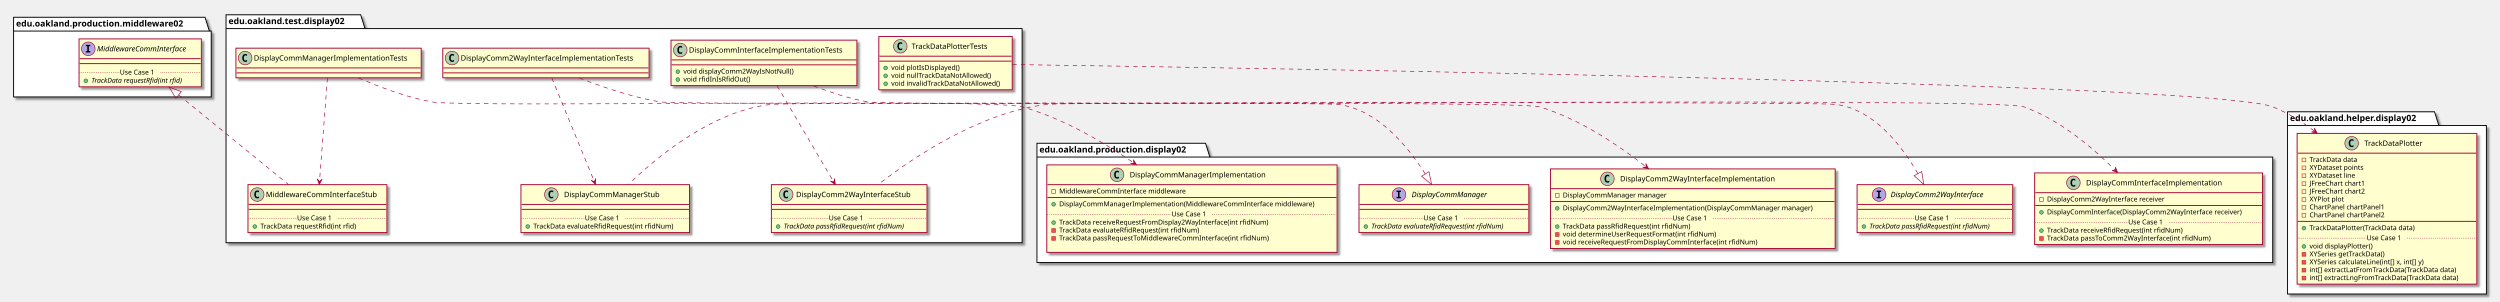
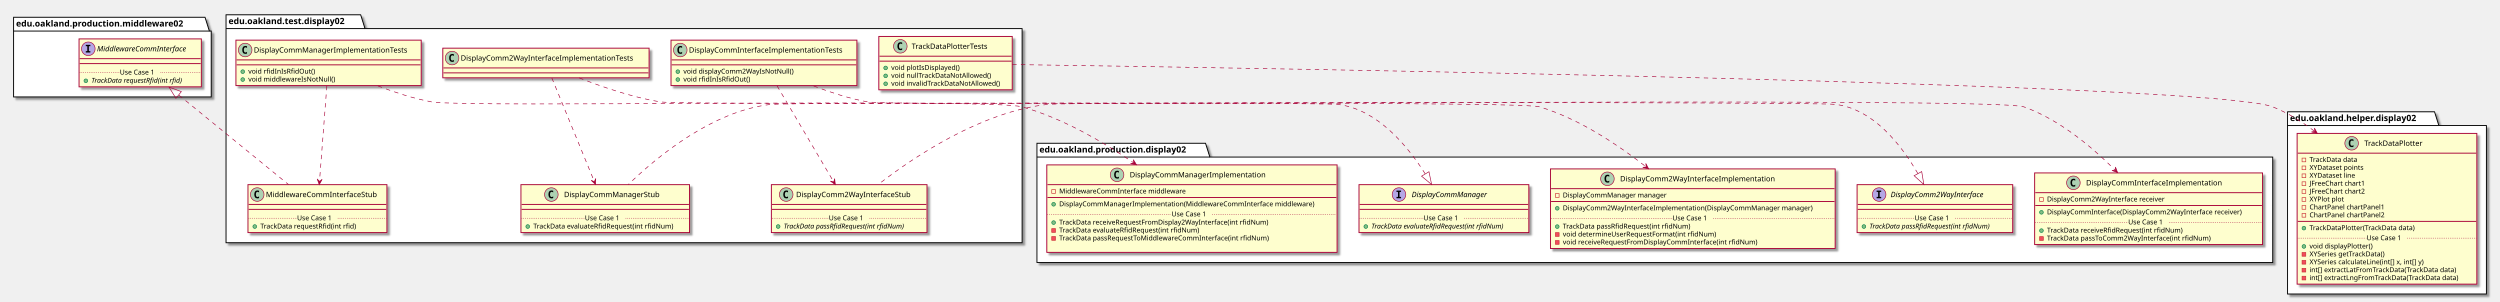
<svg xmlns="http://www.w3.org/2000/svg" contentScriptType="application/ecmascript" contentStyleType="text/css" height="488px" preserveAspectRatio="none" style="width:4048px;height:488px;" version="1.1" viewBox="0 0 4048 488" width="4048px" zoomAndPan="magnify">
  <defs>
-     <filter height="300%" id="f1kekpu207jfha" width="300%" x="-1" y="-1">
+     <filter height="300%" id="fk3wkj2tqql6a" width="300%" x="-1" y="-1">
      <feGaussianBlur result="blurOut" stdDeviation="2.0" />
      <feColorMatrix in="blurOut" result="blurOut2" type="matrix" values="0 0 0 0 0 0 0 0 0 0 0 0 0 0 0 0 0 0 .4 0" />
      <feOffset dx="4.0" dy="4.0" in="blurOut2" result="blurOut3" />
      <feBlend in="SourceGraphic" in2="blurOut3" mode="normal" />
    </filter>
  </defs>
  <g>
-     <polygon fill="#FFFFFF" filter="url(#f1kekpu207jfha)" points="366,24,584,24,591,46.297,1655,46.297,1655,393,366,393,366,24" style="stroke: #000000; stroke-width: 1.5;" />
+     <polygon fill="#FFFFFF" filter="url(#fk3wkj2tqql6a)" points="366,24,584,24,591,46.297,1655,46.297,1655,393,366,393,366,24" style="stroke: #000000; stroke-width: 1.5;" />
    <line style="stroke: #000000; stroke-width: 1.5;" x1="366" x2="591" y1="46.297" y2="46.297" />
    <text fill="#000000" font-family="sans-serif" font-size="14" font-weight="bold" lengthAdjust="spacingAndGlyphs" textLength="212" x="370" y="38.995">edu.oakland.test.display02</text>
-     <polygon fill="#FFFFFF" filter="url(#f1kekpu207jfha)" points="1679,232,1952,232,1959,254.297,3680,254.297,3680,425,1679,425,1679,232" style="stroke: #000000; stroke-width: 1.5;" />
+     <polygon fill="#FFFFFF" filter="url(#fk3wkj2tqql6a)" points="1679,232,1952,232,1959,254.297,3680,254.297,3680,425,1679,425,1679,232" style="stroke: #000000; stroke-width: 1.5;" />
    <line style="stroke: #000000; stroke-width: 1.5;" x1="1679" x2="1959" y1="254.297" y2="254.297" />
    <text fill="#000000" font-family="sans-serif" font-size="14" font-weight="bold" lengthAdjust="spacingAndGlyphs" textLength="267" x="1683" y="246.995">edu.oakland.production.display02</text>
-     <polygon fill="#FFFFFF" filter="url(#f1kekpu207jfha)" points="3704,181,3942,181,3949,203.297,4026,203.297,4026,476,3704,476,3704,181" style="stroke: #000000; stroke-width: 1.5;" />
+     <polygon fill="#FFFFFF" filter="url(#fk3wkj2tqql6a)" points="3704,181,3942,181,3949,203.297,4026,203.297,4026,476,3704,476,3704,181" style="stroke: #000000; stroke-width: 1.5;" />
    <line style="stroke: #000000; stroke-width: 1.5;" x1="3704" x2="3949" y1="203.297" y2="203.297" />
    <text fill="#000000" font-family="sans-serif" font-size="14" font-weight="bold" lengthAdjust="spacingAndGlyphs" textLength="232" x="3708" y="195.995">edu.oakland.helper.display02</text>
-     <polygon fill="#FFFFFF" filter="url(#f1kekpu207jfha)" points="22,28,332,28,339,50.297,342,50.297,342,157,22,157,22,28" style="stroke: #000000; stroke-width: 1.5;" />
+     <polygon fill="#FFFFFF" filter="url(#fk3wkj2tqql6a)" points="22,28,332,28,339,50.297,342,50.297,342,157,22,157,22,28" style="stroke: #000000; stroke-width: 1.5;" />
    <line style="stroke: #000000; stroke-width: 1.5;" x1="22" x2="339" y1="50.297" y2="50.297" />
    <text fill="#000000" font-family="sans-serif" font-size="14" font-weight="bold" lengthAdjust="spacingAndGlyphs" textLength="304" x="26" y="42.995">edu.oakland.production.middleware02</text>
-     <rect fill="#FEFECE" filter="url(#f1kekpu207jfha)" height="73.609" id="DisplayCommInterfaceImplementationTests" style="stroke: #A80036; stroke-width: 1.5;" width="301" x="1086.5" y="65" />
+     <rect fill="#FEFECE" filter="url(#fk3wkj2tqql6a)" height="73.609" id="DisplayCommInterfaceImplementationTests" style="stroke: #A80036; stroke-width: 1.5;" width="301" x="1086.5" y="65" />
    <ellipse cx="1101.5" cy="81" fill="#ADD1B2" rx="11" ry="11" style="stroke: #A80036; stroke-width: 1.0;" />
    <path d="M1104.469,86.641 Q1103.891,86.938 1103.25,87.078 Q1102.609,87.234 1101.906,87.234 Q1099.406,87.234 1098.078,85.594 Q1096.766,83.938 1096.766,80.812 Q1096.766,77.688 1098.078,76.031 Q1099.406,74.375 1101.906,74.375 Q1102.609,74.375 1103.25,74.531 Q1103.906,74.688 1104.469,74.984 L1104.469,77.703 Q1103.844,77.125 1103.25,76.859 Q1102.656,76.578 1102.031,76.578 Q1100.688,76.578 1100,77.656 Q1099.312,78.719 1099.312,80.812 Q1099.312,82.906 1100,83.984 Q1100.688,85.047 1102.031,85.047 Q1102.656,85.047 1103.25,84.781 Q1103.844,84.5 1104.469,83.922 L1104.469,86.641 Z " />
    <text fill="#000000" font-family="sans-serif" font-size="12" lengthAdjust="spacingAndGlyphs" textLength="269" x="1115.5" y="85.154">DisplayCommInterfaceImplementationTests</text>
    <line style="stroke: #A80036; stroke-width: 1.5;" x1="1087.5" x2="1386.5" y1="97" y2="97" />
    <line style="stroke: #A80036; stroke-width: 1.5;" x1="1087.5" x2="1386.5" y1="105" y2="105" />
    <ellipse cx="1097.5" cy="116" fill="#84BE84" rx="3" ry="3" style="stroke: #038048; stroke-width: 1.0;" />
    <text fill="#000000" font-family="sans-serif" font-size="11" lengthAdjust="spacingAndGlyphs" textLength="191" x="1106.5" y="119.21">void displayComm2WayIsNotNull()</text>
    <ellipse cx="1097.5" cy="128.805" fill="#84BE84" rx="3" ry="3" style="stroke: #038048; stroke-width: 1.0;" />
    <text fill="#000000" font-family="sans-serif" font-size="11" lengthAdjust="spacingAndGlyphs" textLength="115" x="1106.5" y="132.015">void rfidInIsRfidOut()</text>
-     <rect fill="#FEFECE" filter="url(#f1kekpu207jfha)" height="77.609" id="DisplayComm2WayInterfaceStub" style="stroke: #A80036; stroke-width: 1.5;" width="252" x="1249" y="299" />
+     <rect fill="#FEFECE" filter="url(#fk3wkj2tqql6a)" height="77.609" id="DisplayComm2WayInterfaceStub" style="stroke: #A80036; stroke-width: 1.5;" width="252" x="1249" y="299" />
    <ellipse cx="1273" cy="315" fill="#ADD1B2" rx="11" ry="11" style="stroke: #A80036; stroke-width: 1.0;" />
    <path d="M1275.969,320.641 Q1275.391,320.938 1274.75,321.078 Q1274.109,321.234 1273.406,321.234 Q1270.906,321.234 1269.578,319.594 Q1268.266,317.938 1268.266,314.812 Q1268.266,311.688 1269.578,310.031 Q1270.906,308.375 1273.406,308.375 Q1274.109,308.375 1274.75,308.531 Q1275.406,308.688 1275.969,308.984 L1275.969,311.703 Q1275.344,311.125 1274.75,310.859 Q1274.156,310.578 1273.531,310.578 Q1272.188,310.578 1271.5,311.656 Q1270.812,312.719 1270.812,314.812 Q1270.812,316.906 1271.5,317.984 Q1272.188,319.047 1273.531,319.047 Q1274.156,319.047 1274.75,318.781 Q1275.344,318.5 1275.969,317.922 L1275.969,320.641 Z " />
    <text fill="#000000" font-family="sans-serif" font-size="12" lengthAdjust="spacingAndGlyphs" textLength="200" x="1289" y="319.154">DisplayComm2WayInterfaceStub</text>
    <line style="stroke: #A80036; stroke-width: 1.5;" x1="1250" x2="1500" y1="331" y2="331" />
    <line style="stroke: #A80036; stroke-width: 1.5;" x1="1250" x2="1500" y1="339" y2="339" />
    <ellipse cx="1260" cy="366.805" fill="#84BE84" rx="3" ry="3" style="stroke: #038048; stroke-width: 1.0;" />
    <text fill="#000000" font-family="sans-serif" font-size="11" font-style="italic" lengthAdjust="spacingAndGlyphs" textLength="226" x="1269" y="370.015">TrackData passRfidRequest(int rfidNum)</text>
    <line style="stroke: #A80036; stroke-width: 1.0; stroke-dasharray: 1.0,2.0;" x1="1250" x2="1342" y1="353.402" y2="353.402" />
    <text fill="#000000" font-family="sans-serif" font-size="11" lengthAdjust="spacingAndGlyphs" textLength="66" x="1342" y="356.71">Use Case 1</text>
    <line style="stroke: #A80036; stroke-width: 1.0; stroke-dasharray: 1.0,2.0;" x1="1408" x2="1500" y1="353.402" y2="353.402" />
-     <rect fill="#FEFECE" filter="url(#f1kekpu207jfha)" height="48" id="DisplayComm2WayInterfaceImplementationTests" style="stroke: #A80036; stroke-width: 1.5;" width="334" x="717" y="78" />
+     <rect fill="#FEFECE" filter="url(#fk3wkj2tqql6a)" height="48" id="DisplayComm2WayInterfaceImplementationTests" style="stroke: #A80036; stroke-width: 1.5;" width="334" x="717" y="78" />
    <ellipse cx="732" cy="94" fill="#ADD1B2" rx="11" ry="11" style="stroke: #A80036; stroke-width: 1.0;" />
    <path d="M734.969,99.641 Q734.391,99.938 733.75,100.078 Q733.109,100.234 732.406,100.234 Q729.906,100.234 728.578,98.594 Q727.266,96.938 727.266,93.812 Q727.266,90.688 728.578,89.031 Q729.906,87.375 732.406,87.375 Q733.109,87.375 733.75,87.531 Q734.406,87.688 734.969,87.984 L734.969,90.703 Q734.344,90.125 733.75,89.859 Q733.156,89.578 732.531,89.578 Q731.188,89.578 730.5,90.656 Q729.812,91.719 729.812,93.812 Q729.812,95.906 730.5,96.984 Q731.188,98.047 732.531,98.047 Q733.156,98.047 733.75,97.781 Q734.344,97.5 734.969,96.922 L734.969,99.641 Z " />
    <text fill="#000000" font-family="sans-serif" font-size="12" lengthAdjust="spacingAndGlyphs" textLength="302" x="746" y="98.154">DisplayComm2WayInterfaceImplementationTests</text>
    <line style="stroke: #A80036; stroke-width: 1.5;" x1="718" x2="1050" y1="110" y2="110" />
    <line style="stroke: #A80036; stroke-width: 1.5;" x1="718" x2="1050" y1="118" y2="118" />
-     <rect fill="#FEFECE" filter="url(#f1kekpu207jfha)" height="77.609" id="DisplayCommManagerStub" style="stroke: #A80036; stroke-width: 1.5;" width="273" x="843.5" y="299" />
+     <rect fill="#FEFECE" filter="url(#fk3wkj2tqql6a)" height="77.609" id="DisplayCommManagerStub" style="stroke: #A80036; stroke-width: 1.5;" width="273" x="843.5" y="299" />
    <ellipse cx="892.75" cy="315" fill="#ADD1B2" rx="11" ry="11" style="stroke: #A80036; stroke-width: 1.0;" />
    <path d="M895.719,320.641 Q895.141,320.938 894.5,321.078 Q893.859,321.234 893.156,321.234 Q890.656,321.234 889.328,319.594 Q888.016,317.938 888.016,314.812 Q888.016,311.688 889.328,310.031 Q890.656,308.375 893.156,308.375 Q893.859,308.375 894.5,308.531 Q895.156,308.688 895.719,308.984 L895.719,311.703 Q895.094,311.125 894.5,310.859 Q893.906,310.578 893.281,310.578 Q891.938,310.578 891.25,311.656 Q890.562,312.719 890.562,314.812 Q890.562,316.906 891.25,317.984 Q891.938,319.047 893.281,319.047 Q893.906,319.047 894.5,318.781 Q895.094,318.5 895.719,317.922 L895.719,320.641 Z " />
    <text fill="#000000" font-family="sans-serif" font-size="12" lengthAdjust="spacingAndGlyphs" textLength="166" x="913.25" y="319.154">DisplayCommManagerStub</text>
    <line style="stroke: #A80036; stroke-width: 1.5;" x1="844.5" x2="1115.5" y1="331" y2="331" />
    <line style="stroke: #A80036; stroke-width: 1.5;" x1="844.5" x2="1115.5" y1="339" y2="339" />
    <ellipse cx="854.5" cy="366.805" fill="#84BE84" rx="3" ry="3" style="stroke: #038048; stroke-width: 1.0;" />
    <text fill="#000000" font-family="sans-serif" font-size="11" lengthAdjust="spacingAndGlyphs" textLength="247" x="863.5" y="370.015">TrackData evaluateRfidRequest(int rfidNum)</text>
    <line style="stroke: #A80036; stroke-width: 1.0; stroke-dasharray: 1.0,2.0;" x1="844.5" x2="947" y1="353.402" y2="353.402" />
    <text fill="#000000" font-family="sans-serif" font-size="11" lengthAdjust="spacingAndGlyphs" textLength="66" x="947" y="356.71">Use Case 1</text>
    <line style="stroke: #A80036; stroke-width: 1.0; stroke-dasharray: 1.0,2.0;" x1="1013" x2="1115.5" y1="353.402" y2="353.402" />
-     <rect fill="#FEFECE" filter="url(#f1kekpu207jfha)" height="48" id="DisplayCommManagerImplementationTests" style="stroke: #A80036; stroke-width: 1.5;" width="300" x="382" y="78" />
-     <ellipse cx="397" cy="94" fill="#ADD1B2" rx="11" ry="11" style="stroke: #A80036; stroke-width: 1.0;" />
-     <path d="M399.969,99.641 Q399.391,99.938 398.75,100.078 Q398.109,100.234 397.406,100.234 Q394.906,100.234 393.578,98.594 Q392.266,96.938 392.266,93.812 Q392.266,90.688 393.578,89.031 Q394.906,87.375 397.406,87.375 Q398.109,87.375 398.75,87.531 Q399.406,87.688 399.969,87.984 L399.969,90.703 Q399.344,90.125 398.75,89.859 Q398.156,89.578 397.531,89.578 Q396.188,89.578 395.5,90.656 Q394.812,91.719 394.812,93.812 Q394.812,95.906 395.5,96.984 Q396.188,98.047 397.531,98.047 Q398.156,98.047 398.75,97.781 Q399.344,97.5 399.969,96.922 L399.969,99.641 Z " />
-     <text fill="#000000" font-family="sans-serif" font-size="12" lengthAdjust="spacingAndGlyphs" textLength="268" x="411" y="98.154">DisplayCommManagerImplementationTests</text>
-     <line style="stroke: #A80036; stroke-width: 1.5;" x1="383" x2="681" y1="110" y2="110" />
-     <line style="stroke: #A80036; stroke-width: 1.5;" x1="383" x2="681" y1="118" y2="118" />
-     <rect fill="#FEFECE" filter="url(#f1kekpu207jfha)" height="77.609" id="MiddlewareCommInterfaceStub" style="stroke: #A80036; stroke-width: 1.5;" width="225" x="401.5" y="299" />
+     <rect fill="#FEFECE" filter="url(#fk3wkj2tqql6a)" height="73.609" id="DisplayCommManagerImplementationTests" style="stroke: #A80036; stroke-width: 1.5;" width="300" x="382" y="65" />
+     <ellipse cx="397" cy="81" fill="#ADD1B2" rx="11" ry="11" style="stroke: #A80036; stroke-width: 1.0;" />
+     <path d="M399.969,86.641 Q399.391,86.938 398.75,87.078 Q398.109,87.234 397.406,87.234 Q394.906,87.234 393.578,85.594 Q392.266,83.938 392.266,80.812 Q392.266,77.688 393.578,76.031 Q394.906,74.375 397.406,74.375 Q398.109,74.375 398.75,74.531 Q399.406,74.688 399.969,74.984 L399.969,77.703 Q399.344,77.125 398.75,76.859 Q398.156,76.578 397.531,76.578 Q396.188,76.578 395.5,77.656 Q394.812,78.719 394.812,80.812 Q394.812,82.906 395.5,83.984 Q396.188,85.047 397.531,85.047 Q398.156,85.047 398.75,84.781 Q399.344,84.5 399.969,83.922 L399.969,86.641 Z " />
+     <text fill="#000000" font-family="sans-serif" font-size="12" lengthAdjust="spacingAndGlyphs" textLength="268" x="411" y="85.154">DisplayCommManagerImplementationTests</text>
+     <line style="stroke: #A80036; stroke-width: 1.5;" x1="383" x2="681" y1="97" y2="97" />
+     <line style="stroke: #A80036; stroke-width: 1.5;" x1="383" x2="681" y1="105" y2="105" />
+     <ellipse cx="393" cy="116" fill="#84BE84" rx="3" ry="3" style="stroke: #038048; stroke-width: 1.0;" />
+     <text fill="#000000" font-family="sans-serif" font-size="11" lengthAdjust="spacingAndGlyphs" textLength="115" x="402" y="119.21">void rfidInIsRfidOut()</text>
+     <ellipse cx="393" cy="128.805" fill="#84BE84" rx="3" ry="3" style="stroke: #038048; stroke-width: 1.0;" />
+     <text fill="#000000" font-family="sans-serif" font-size="11" lengthAdjust="spacingAndGlyphs" textLength="151" x="402" y="132.015">void middlewareIsNotNull()</text>
+     <rect fill="#FEFECE" filter="url(#fk3wkj2tqql6a)" height="77.609" id="MiddlewareCommInterfaceStub" style="stroke: #A80036; stroke-width: 1.5;" width="225" x="401.5" y="299" />
    <ellipse cx="416.5" cy="315" fill="#ADD1B2" rx="11" ry="11" style="stroke: #A80036; stroke-width: 1.0;" />
    <path d="M419.469,320.641 Q418.891,320.938 418.25,321.078 Q417.609,321.234 416.906,321.234 Q414.406,321.234 413.078,319.594 Q411.766,317.938 411.766,314.812 Q411.766,311.688 413.078,310.031 Q414.406,308.375 416.906,308.375 Q417.609,308.375 418.25,308.531 Q418.906,308.688 419.469,308.984 L419.469,311.703 Q418.844,311.125 418.25,310.859 Q417.656,310.578 417.031,310.578 Q415.688,310.578 415,311.656 Q414.312,312.719 414.312,314.812 Q414.312,316.906 415,317.984 Q415.688,319.047 417.031,319.047 Q417.656,319.047 418.25,318.781 Q418.844,318.5 419.469,317.922 L419.469,320.641 Z " />
    <text fill="#000000" font-family="sans-serif" font-size="12" lengthAdjust="spacingAndGlyphs" textLength="193" x="430.5" y="319.154">MiddlewareCommInterfaceStub</text>
    <line style="stroke: #A80036; stroke-width: 1.5;" x1="402.5" x2="625.5" y1="331" y2="331" />
    <line style="stroke: #A80036; stroke-width: 1.5;" x1="402.5" x2="625.5" y1="339" y2="339" />
    <ellipse cx="412.5" cy="366.805" fill="#84BE84" rx="3" ry="3" style="stroke: #038048; stroke-width: 1.0;" />
    <text fill="#000000" font-family="sans-serif" font-size="11" lengthAdjust="spacingAndGlyphs" textLength="171" x="421.5" y="370.015">TrackData requestRfid(int rfid)</text>
    <line style="stroke: #A80036; stroke-width: 1.0; stroke-dasharray: 1.0,2.0;" x1="402.5" x2="481" y1="353.402" y2="353.402" />
    <text fill="#000000" font-family="sans-serif" font-size="11" lengthAdjust="spacingAndGlyphs" textLength="66" x="481" y="356.71">Use Case 1</text>
    <line style="stroke: #A80036; stroke-width: 1.0; stroke-dasharray: 1.0,2.0;" x1="547" x2="625.5" y1="353.402" y2="353.402" />
-     <rect fill="#FEFECE" filter="url(#f1kekpu207jfha)" height="86.414" id="TrackDataPlotterTests" style="stroke: #A80036; stroke-width: 1.5;" width="216" x="1423" y="59" />
+     <rect fill="#FEFECE" filter="url(#fk3wkj2tqql6a)" height="86.414" id="TrackDataPlotterTests" style="stroke: #A80036; stroke-width: 1.5;" width="216" x="1423" y="59" />
    <ellipse cx="1457.8" cy="75" fill="#ADD1B2" rx="11" ry="11" style="stroke: #A80036; stroke-width: 1.0;" />
    <path d="M1460.769,80.641 Q1460.191,80.938 1459.55,81.078 Q1458.909,81.234 1458.206,81.234 Q1455.706,81.234 1454.378,79.594 Q1453.066,77.938 1453.066,74.812 Q1453.066,71.688 1454.378,70.031 Q1455.706,68.375 1458.206,68.375 Q1458.909,68.375 1459.55,68.531 Q1460.206,68.688 1460.769,68.984 L1460.769,71.703 Q1460.144,71.125 1459.55,70.859 Q1458.956,70.578 1458.331,70.578 Q1456.987,70.578 1456.3,71.656 Q1455.612,72.719 1455.612,74.812 Q1455.612,76.906 1456.3,77.984 Q1456.987,79.047 1458.331,79.047 Q1458.956,79.047 1459.55,78.781 Q1460.144,78.5 1460.769,77.922 L1460.769,80.641 Z " />
    <text fill="#000000" font-family="sans-serif" font-size="12" lengthAdjust="spacingAndGlyphs" textLength="140" x="1476.2" y="79.154">TrackDataPlotterTests</text>
    <line style="stroke: #A80036; stroke-width: 1.5;" x1="1424" x2="1638" y1="91" y2="91" />
    <line style="stroke: #A80036; stroke-width: 1.5;" x1="1424" x2="1638" y1="99" y2="99" />
    <ellipse cx="1434" cy="110" fill="#84BE84" rx="3" ry="3" style="stroke: #038048; stroke-width: 1.0;" />
    <text fill="#000000" font-family="sans-serif" font-size="11" lengthAdjust="spacingAndGlyphs" textLength="121" x="1443" y="113.21">void plotIsDisplayed()</text>
    <ellipse cx="1434" cy="122.805" fill="#84BE84" rx="3" ry="3" style="stroke: #038048; stroke-width: 1.0;" />
    <text fill="#000000" font-family="sans-serif" font-size="11" lengthAdjust="spacingAndGlyphs" textLength="174" x="1443" y="126.015">void nullTrackDataNotAllowed()</text>
    <ellipse cx="1434" cy="135.609" fill="#84BE84" rx="3" ry="3" style="stroke: #038048; stroke-width: 1.0;" />
    <text fill="#000000" font-family="sans-serif" font-size="11" lengthAdjust="spacingAndGlyphs" textLength="190" x="1443" y="138.82">void invalidTrackDataNotAllowed()</text>
-     <rect fill="#FEFECE" filter="url(#f1kekpu207jfha)" height="116.023" id="DisplayCommInterfaceImplementation" style="stroke: #A80036; stroke-width: 1.5;" width="369" x="3294.5" y="280" />
+     <rect fill="#FEFECE" filter="url(#fk3wkj2tqql6a)" height="116.023" id="DisplayCommInterfaceImplementation" style="stroke: #A80036; stroke-width: 1.5;" width="369" x="3294.5" y="280" />
    <ellipse cx="3357.25" cy="296" fill="#ADD1B2" rx="11" ry="11" style="stroke: #A80036; stroke-width: 1.0;" />
    <path d="M3360.219,301.641 Q3359.641,301.938 3359,302.078 Q3358.359,302.234 3357.656,302.234 Q3355.156,302.234 3353.828,300.594 Q3352.516,298.938 3352.516,295.812 Q3352.516,292.688 3353.828,291.031 Q3355.156,289.375 3357.656,289.375 Q3358.359,289.375 3359,289.531 Q3359.656,289.688 3360.219,289.984 L3360.219,292.703 Q3359.594,292.125 3359,291.859 Q3358.406,291.578 3357.781,291.578 Q3356.438,291.578 3355.75,292.656 Q3355.062,293.719 3355.062,295.812 Q3355.062,297.906 3355.75,298.984 Q3356.438,300.047 3357.781,300.047 Q3358.406,300.047 3359,299.781 Q3359.594,299.5 3360.219,298.922 L3360.219,301.641 Z " />
    <text fill="#000000" font-family="sans-serif" font-size="12" lengthAdjust="spacingAndGlyphs" textLength="235" x="3377.75" y="300.154">DisplayCommInterfaceImplementation</text>
    <line style="stroke: #A80036; stroke-width: 1.5;" x1="3295.5" x2="3662.5" y1="312" y2="312" />
    <rect fill="none" height="6" style="stroke: #C82930; stroke-width: 1.0;" width="6" x="3302.5" y="320" />
    <text fill="#000000" font-family="sans-serif" font-size="11" lengthAdjust="spacingAndGlyphs" textLength="207" x="3314.5" y="326.21">DisplayComm2WayInterface receiver</text>
    <line style="stroke: #A80036; stroke-width: 1.5;" x1="3295.5" x2="3662.5" y1="332.805" y2="332.805" />
    <ellipse cx="3305.5" cy="343.805" fill="#84BE84" rx="3" ry="3" style="stroke: #038048; stroke-width: 1.0;" />
    <text fill="#000000" font-family="sans-serif" font-size="11" lengthAdjust="spacingAndGlyphs" textLength="343" x="3314.5" y="347.015">DisplayCommInterface(DisplayComm2WayInterface receiver)</text>
    <ellipse cx="3305.5" cy="373.414" fill="#84BE84" rx="3" ry="3" style="stroke: #038048; stroke-width: 1.0;" />
    <text fill="#000000" font-family="sans-serif" font-size="11" lengthAdjust="spacingAndGlyphs" textLength="240" x="3314.5" y="376.625">TrackData receiveRfidRequest(int rfidNum)</text>
    <rect fill="#F24D5C" height="6" style="stroke: #C82930; stroke-width: 1.0;" width="6" x="3302.5" y="383.219" />
    <text fill="#000000" font-family="sans-serif" font-size="11" lengthAdjust="spacingAndGlyphs" textLength="290" x="3314.5" y="389.429">TrackData passToComm2WayInterface(int rfidNum)</text>
    <line style="stroke: #A80036; stroke-width: 1.0; stroke-dasharray: 1.0,2.0;" x1="3295.5" x2="3446" y1="360.012" y2="360.012" />
    <text fill="#000000" font-family="sans-serif" font-size="11" lengthAdjust="spacingAndGlyphs" textLength="66" x="3446" y="363.32">Use Case 1</text>
    <line style="stroke: #A80036; stroke-width: 1.0; stroke-dasharray: 1.0,2.0;" x1="3512" x2="3662.5" y1="360.012" y2="360.012" />
-     <rect fill="#FEFECE" filter="url(#f1kekpu207jfha)" height="128.828" id="DisplayComm2WayInterfaceImplementation" style="stroke: #A80036; stroke-width: 1.5;" width="461" x="2510.5" y="273.5" />
+     <rect fill="#FEFECE" filter="url(#fk3wkj2tqql6a)" height="128.828" id="DisplayComm2WayInterfaceImplementation" style="stroke: #A80036; stroke-width: 1.5;" width="461" x="2510.5" y="273.5" />
    <ellipse cx="2602.75" cy="289.5" fill="#ADD1B2" rx="11" ry="11" style="stroke: #A80036; stroke-width: 1.0;" />
    <path d="M2605.719,295.141 Q2605.141,295.438 2604.5,295.578 Q2603.859,295.734 2603.156,295.734 Q2600.656,295.734 2599.328,294.094 Q2598.016,292.438 2598.016,289.312 Q2598.016,286.188 2599.328,284.531 Q2600.656,282.875 2603.156,282.875 Q2603.859,282.875 2604.5,283.031 Q2605.156,283.188 2605.719,283.484 L2605.719,286.203 Q2605.094,285.625 2604.5,285.359 Q2603.906,285.078 2603.281,285.078 Q2601.938,285.078 2601.25,286.156 Q2600.562,287.219 2600.562,289.312 Q2600.562,291.406 2601.25,292.484 Q2601.938,293.547 2603.281,293.547 Q2603.906,293.547 2604.5,293.281 Q2605.094,293 2605.719,292.422 L2605.719,295.141 Z " />
    <text fill="#000000" font-family="sans-serif" font-size="12" lengthAdjust="spacingAndGlyphs" textLength="268" x="2623.25" y="293.654">DisplayComm2WayInterfaceImplementation</text>
    <line style="stroke: #A80036; stroke-width: 1.5;" x1="2511.5" x2="2970.5" y1="305.5" y2="305.5" />
    <rect fill="none" height="6" style="stroke: #C82930; stroke-width: 1.0;" width="6" x="2518.5" y="313.5" />
    <text fill="#000000" font-family="sans-serif" font-size="11" lengthAdjust="spacingAndGlyphs" textLength="182" x="2530.5" y="319.71">DisplayCommManager manager</text>
    <line style="stroke: #A80036; stroke-width: 1.5;" x1="2511.5" x2="2970.5" y1="326.305" y2="326.305" />
    <ellipse cx="2521.5" cy="337.305" fill="#84BE84" rx="3" ry="3" style="stroke: #038048; stroke-width: 1.0;" />
    <text fill="#000000" font-family="sans-serif" font-size="11" lengthAdjust="spacingAndGlyphs" textLength="435" x="2530.5" y="340.515">DisplayComm2WayInterfaceImplementation(DisplayCommManager manager)</text>
    <ellipse cx="2521.5" cy="366.914" fill="#84BE84" rx="3" ry="3" style="stroke: #038048; stroke-width: 1.0;" />
    <text fill="#000000" font-family="sans-serif" font-size="11" lengthAdjust="spacingAndGlyphs" textLength="227" x="2530.5" y="370.125">TrackData passRfidRequest(int rfidNum)</text>
    <rect fill="#F24D5C" height="6" style="stroke: #C82930; stroke-width: 1.0;" width="6" x="2518.5" y="376.719" />
    <text fill="#000000" font-family="sans-serif" font-size="11" lengthAdjust="spacingAndGlyphs" textLength="269" x="2530.5" y="382.929">void determineUserRequestFormat(int rfidNum)</text>
    <rect fill="#F24D5C" height="6" style="stroke: #C82930; stroke-width: 1.0;" width="6" x="2518.5" y="389.523" />
    <text fill="#000000" font-family="sans-serif" font-size="11" lengthAdjust="spacingAndGlyphs" textLength="342" x="2530.5" y="395.734">void receiveRequestFromDisplayCommInterface(int rfidNum)</text>
    <line style="stroke: #A80036; stroke-width: 1.0; stroke-dasharray: 1.0,2.0;" x1="2511.5" x2="2708" y1="353.512" y2="353.512" />
    <text fill="#000000" font-family="sans-serif" font-size="11" lengthAdjust="spacingAndGlyphs" textLength="66" x="2708" y="356.82">Use Case 1</text>
    <line style="stroke: #A80036; stroke-width: 1.0; stroke-dasharray: 1.0,2.0;" x1="2774" x2="2970.5" y1="353.512" y2="353.512" />
-     <rect fill="#FEFECE" filter="url(#f1kekpu207jfha)" height="141.633" id="DisplayCommManagerImplementation" style="stroke: #A80036; stroke-width: 1.5;" width="470" x="1695" y="267" />
+     <rect fill="#FEFECE" filter="url(#fk3wkj2tqql6a)" height="141.633" id="DisplayCommManagerImplementation" style="stroke: #A80036; stroke-width: 1.5;" width="470" x="1695" y="267" />
    <ellipse cx="1808.75" cy="283" fill="#ADD1B2" rx="11" ry="11" style="stroke: #A80036; stroke-width: 1.0;" />
    <path d="M1811.719,288.641 Q1811.141,288.938 1810.5,289.078 Q1809.859,289.234 1809.156,289.234 Q1806.656,289.234 1805.328,287.594 Q1804.016,285.938 1804.016,282.812 Q1804.016,279.688 1805.328,278.031 Q1806.656,276.375 1809.156,276.375 Q1809.859,276.375 1810.5,276.531 Q1811.156,276.688 1811.719,276.984 L1811.719,279.703 Q1811.094,279.125 1810.5,278.859 Q1809.906,278.578 1809.281,278.578 Q1807.938,278.578 1807.25,279.656 Q1806.562,280.719 1806.562,282.812 Q1806.562,284.906 1807.25,285.984 Q1807.938,287.047 1809.281,287.047 Q1809.906,287.047 1810.5,286.781 Q1811.094,286.5 1811.719,285.922 L1811.719,288.641 Z " />
    <text fill="#000000" font-family="sans-serif" font-size="12" lengthAdjust="spacingAndGlyphs" textLength="234" x="1829.25" y="287.154">DisplayCommManagerImplementation</text>
    <line style="stroke: #A80036; stroke-width: 1.5;" x1="1696" x2="2164" y1="299" y2="299" />
    <rect fill="none" height="6" style="stroke: #C82930; stroke-width: 1.0;" width="6" x="1703" y="307" />
    <text fill="#000000" font-family="sans-serif" font-size="11" lengthAdjust="spacingAndGlyphs" textLength="221" x="1715" y="313.21">MiddlewareCommInterface middleware</text>
    <line style="stroke: #A80036; stroke-width: 1.5;" x1="1696" x2="2164" y1="319.805" y2="319.805" />
    <ellipse cx="1706" cy="330.805" fill="#84BE84" rx="3" ry="3" style="stroke: #038048; stroke-width: 1.0;" />
    <text fill="#000000" font-family="sans-serif" font-size="11" lengthAdjust="spacingAndGlyphs" textLength="444" x="1715" y="334.015">DisplayCommManagerImplementation(MiddlewareCommInterface middleware)</text>
    <ellipse cx="1706" cy="360.414" fill="#84BE84" rx="3" ry="3" style="stroke: #038048; stroke-width: 1.0;" />
    <text fill="#000000" font-family="sans-serif" font-size="11" lengthAdjust="spacingAndGlyphs" textLength="368" x="1715" y="363.625">TrackData receiveRequestFromDisplay2WayInterface(int rfidNum)</text>
    <rect fill="#F24D5C" height="6" style="stroke: #C82930; stroke-width: 1.0;" width="6" x="1703" y="370.219" />
    <text fill="#000000" font-family="sans-serif" font-size="11" lengthAdjust="spacingAndGlyphs" textLength="247" x="1715" y="376.429">TrackData evaluateRfidRequest(int rfidNum)</text>
    <rect fill="#F24D5C" height="6" style="stroke: #C82930; stroke-width: 1.0;" width="6" x="1703" y="383.023" />
    <text fill="#000000" font-family="sans-serif" font-size="11" lengthAdjust="spacingAndGlyphs" textLength="371" x="1715" y="389.234">TrackData passRequestToMiddlewareCommInterface(int rfidNum)</text>
    <text fill="#000000" font-family="sans-serif" font-size="11" lengthAdjust="spacingAndGlyphs" textLength="0" x="1719" y="402.039" />
    <line style="stroke: #A80036; stroke-width: 1.0; stroke-dasharray: 1.0,2.0;" x1="1696" x2="1897" y1="347.012" y2="347.012" />
    <text fill="#000000" font-family="sans-serif" font-size="11" lengthAdjust="spacingAndGlyphs" textLength="66" x="1897" y="350.32">Use Case 1</text>
    <line style="stroke: #A80036; stroke-width: 1.0; stroke-dasharray: 1.0,2.0;" x1="1963" x2="2164" y1="347.012" y2="347.012" />
-     <rect fill="#FEFECE" filter="url(#f1kekpu207jfha)" height="77.609" id="DisplayComm2WayInterface" style="stroke: #A80036; stroke-width: 1.5;" width="252" x="3007" y="299" />
+     <rect fill="#FEFECE" filter="url(#fk3wkj2tqql6a)" height="77.609" id="DisplayComm2WayInterface" style="stroke: #A80036; stroke-width: 1.5;" width="252" x="3007" y="299" />
    <ellipse cx="3042.7" cy="315" fill="#B4A7E5" rx="11" ry="11" style="stroke: #A80036; stroke-width: 1.0;" />
    <path d="M3038.622,310.766 L3038.622,308.609 L3046.012,308.609 L3046.012,310.766 L3043.544,310.766 L3043.544,318.844 L3046.012,318.844 L3046.012,321 L3038.622,321 L3038.622,318.844 L3041.091,318.844 L3041.091,310.766 L3038.622,310.766 Z " />
    <text fill="#000000" font-family="sans-serif" font-size="12" font-style="italic" lengthAdjust="spacingAndGlyphs" textLength="174" x="3061.3" y="319.154">DisplayComm2WayInterface</text>
    <line style="stroke: #A80036; stroke-width: 1.5;" x1="3008" x2="3258" y1="331" y2="331" />
    <line style="stroke: #A80036; stroke-width: 1.5;" x1="3008" x2="3258" y1="339" y2="339" />
    <ellipse cx="3018" cy="366.805" fill="#84BE84" rx="3" ry="3" style="stroke: #038048; stroke-width: 1.0;" />
    <text fill="#000000" font-family="sans-serif" font-size="11" font-style="italic" lengthAdjust="spacingAndGlyphs" textLength="226" x="3027" y="370.015">TrackData passRfidRequest(int rfidNum)</text>
    <line style="stroke: #A80036; stroke-width: 1.0; stroke-dasharray: 1.0,2.0;" x1="3008" x2="3100" y1="353.402" y2="353.402" />
    <text fill="#000000" font-family="sans-serif" font-size="11" lengthAdjust="spacingAndGlyphs" textLength="66" x="3100" y="356.71">Use Case 1</text>
    <line style="stroke: #A80036; stroke-width: 1.0; stroke-dasharray: 1.0,2.0;" x1="3166" x2="3258" y1="353.402" y2="353.402" />
-     <rect fill="#FEFECE" filter="url(#f1kekpu207jfha)" height="77.609" id="DisplayCommManager" style="stroke: #A80036; stroke-width: 1.5;" width="275" x="2200.5" y="299" />
+     <rect fill="#FEFECE" filter="url(#fk3wkj2tqql6a)" height="77.609" id="DisplayCommManager" style="stroke: #A80036; stroke-width: 1.5;" width="275" x="2200.5" y="299" />
    <ellipse cx="2265.25" cy="315" fill="#B4A7E5" rx="11" ry="11" style="stroke: #A80036; stroke-width: 1.0;" />
    <path d="M2261.172,310.766 L2261.172,308.609 L2268.562,308.609 L2268.562,310.766 L2266.094,310.766 L2266.094,318.844 L2268.562,318.844 L2268.562,321 L2261.172,321 L2261.172,318.844 L2263.641,318.844 L2263.641,310.766 L2261.172,310.766 Z " />
    <text fill="#000000" font-family="sans-serif" font-size="12" font-style="italic" lengthAdjust="spacingAndGlyphs" textLength="137" x="2285.75" y="319.154">DisplayCommManager</text>
    <line style="stroke: #A80036; stroke-width: 1.5;" x1="2201.5" x2="2474.5" y1="331" y2="331" />
    <line style="stroke: #A80036; stroke-width: 1.5;" x1="2201.5" x2="2474.5" y1="339" y2="339" />
    <ellipse cx="2211.5" cy="366.805" fill="#84BE84" rx="3" ry="3" style="stroke: #038048; stroke-width: 1.0;" />
    <text fill="#000000" font-family="sans-serif" font-size="11" font-style="italic" lengthAdjust="spacingAndGlyphs" textLength="249" x="2220.5" y="370.015">TrackData evaluateRfidRequest(int rfidNum)</text>
    <line style="stroke: #A80036; stroke-width: 1.0; stroke-dasharray: 1.0,2.0;" x1="2201.5" x2="2305" y1="353.402" y2="353.402" />
    <text fill="#000000" font-family="sans-serif" font-size="11" lengthAdjust="spacingAndGlyphs" textLength="66" x="2305" y="356.71">Use Case 1</text>
    <line style="stroke: #A80036; stroke-width: 1.0; stroke-dasharray: 1.0,2.0;" x1="2371" x2="2474.5" y1="353.402" y2="353.402" />
-     <rect fill="#FEFECE" filter="url(#f1kekpu207jfha)" height="244.07" id="TrackDataPlotter" style="stroke: #A80036; stroke-width: 1.5;" width="291" x="3719.5" y="216" />
+     <rect fill="#FEFECE" filter="url(#fk3wkj2tqql6a)" height="244.07" id="TrackDataPlotter" style="stroke: #A80036; stroke-width: 1.5;" width="291" x="3719.5" y="216" />
    <ellipse cx="3807.75" cy="232" fill="#ADD1B2" rx="11" ry="11" style="stroke: #A80036; stroke-width: 1.0;" />
    <path d="M3810.719,237.641 Q3810.141,237.938 3809.5,238.078 Q3808.859,238.234 3808.156,238.234 Q3805.656,238.234 3804.328,236.594 Q3803.016,234.938 3803.016,231.812 Q3803.016,228.688 3804.328,227.031 Q3805.656,225.375 3808.156,225.375 Q3808.859,225.375 3809.5,225.531 Q3810.156,225.688 3810.719,225.984 L3810.719,228.703 Q3810.094,228.125 3809.5,227.859 Q3808.906,227.578 3808.281,227.578 Q3806.938,227.578 3806.25,228.656 Q3805.562,229.719 3805.562,231.812 Q3805.562,233.906 3806.25,234.984 Q3806.938,236.047 3808.281,236.047 Q3808.906,236.047 3809.5,235.781 Q3810.094,235.5 3810.719,234.922 L3810.719,237.641 Z " />
    <text fill="#000000" font-family="sans-serif" font-size="12" lengthAdjust="spacingAndGlyphs" textLength="106" x="3828.25" y="236.154">TrackDataPlotter</text>
    <line style="stroke: #A80036; stroke-width: 1.5;" x1="3720.5" x2="4009.5" y1="248" y2="248" />
    <rect fill="none" height="6" style="stroke: #C82930; stroke-width: 1.0;" width="6" x="3727.5" y="256" />
    <text fill="#000000" font-family="sans-serif" font-size="11" lengthAdjust="spacingAndGlyphs" textLength="86" x="3739.5" y="262.21">TrackData data</text>
    <rect fill="none" height="6" style="stroke: #C82930; stroke-width: 1.0;" width="6" x="3727.5" y="268.805" />
    <text fill="#000000" font-family="sans-serif" font-size="11" lengthAdjust="spacingAndGlyphs" textLength="97" x="3739.5" y="275.015">XYDataset points</text>
    <rect fill="none" height="6" style="stroke: #C82930; stroke-width: 1.0;" width="6" x="3727.5" y="281.609" />
    <text fill="#000000" font-family="sans-serif" font-size="11" lengthAdjust="spacingAndGlyphs" textLength="82" x="3739.5" y="287.82">XYDataset line</text>
    <rect fill="none" height="6" style="stroke: #C82930; stroke-width: 1.0;" width="6" x="3727.5" y="294.414" />
    <text fill="#000000" font-family="sans-serif" font-size="11" lengthAdjust="spacingAndGlyphs" textLength="99" x="3739.5" y="300.625">JFreeChart chart1</text>
    <rect fill="none" height="6" style="stroke: #C82930; stroke-width: 1.0;" width="6" x="3727.5" y="307.219" />
    <text fill="#000000" font-family="sans-serif" font-size="11" lengthAdjust="spacingAndGlyphs" textLength="99" x="3739.5" y="313.429">JFreeChart chart2</text>
    <rect fill="none" height="6" style="stroke: #C82930; stroke-width: 1.0;" width="6" x="3727.5" y="320.023" />
    <text fill="#000000" font-family="sans-serif" font-size="11" lengthAdjust="spacingAndGlyphs" textLength="60" x="3739.5" y="326.234">XYPlot plot</text>
    <rect fill="none" height="6" style="stroke: #C82930; stroke-width: 1.0;" width="6" x="3727.5" y="332.828" />
    <text fill="#000000" font-family="sans-serif" font-size="11" lengthAdjust="spacingAndGlyphs" textLength="133" x="3739.5" y="339.039">ChartPanel chartPanel1</text>
    <rect fill="none" height="6" style="stroke: #C82930; stroke-width: 1.0;" width="6" x="3727.5" y="345.633" />
    <text fill="#000000" font-family="sans-serif" font-size="11" lengthAdjust="spacingAndGlyphs" textLength="133" x="3739.5" y="351.843">ChartPanel chartPanel2</text>
    <line style="stroke: #A80036; stroke-width: 1.5;" x1="3720.5" x2="4009.5" y1="358.438" y2="358.438" />
    <ellipse cx="3730.5" cy="369.438" fill="#84BE84" rx="3" ry="3" style="stroke: #038048; stroke-width: 1.0;" />
    <text fill="#000000" font-family="sans-serif" font-size="11" lengthAdjust="spacingAndGlyphs" textLength="188" x="3739.5" y="372.648">TrackDataPlotter(TrackData data)</text>
    <ellipse cx="3730.5" cy="399.047" fill="#84BE84" rx="3" ry="3" style="stroke: #038048; stroke-width: 1.0;" />
    <text fill="#000000" font-family="sans-serif" font-size="11" lengthAdjust="spacingAndGlyphs" textLength="112" x="3739.5" y="402.257">void displayPlotter()</text>
    <rect fill="#F24D5C" height="6" style="stroke: #C82930; stroke-width: 1.0;" width="6" x="3727.5" y="408.852" />
    <text fill="#000000" font-family="sans-serif" font-size="11" lengthAdjust="spacingAndGlyphs" textLength="138" x="3739.5" y="415.062">XYSeries getTrackData()</text>
    <rect fill="#F24D5C" height="6" style="stroke: #C82930; stroke-width: 1.0;" width="6" x="3727.5" y="421.656" />
    <text fill="#000000" font-family="sans-serif" font-size="11" lengthAdjust="spacingAndGlyphs" textLength="208" x="3739.5" y="427.867">XYSeries calculateLine(int[] x, int[] y)</text>
    <rect fill="#F24D5C" height="6" style="stroke: #C82930; stroke-width: 1.0;" width="6" x="3727.5" y="434.461" />
    <text fill="#000000" font-family="sans-serif" font-size="11" lengthAdjust="spacingAndGlyphs" textLength="262" x="3739.5" y="440.671">int[] extractLatFromTrackData(TrackData data)</text>
    <rect fill="#F24D5C" height="6" style="stroke: #C82930; stroke-width: 1.0;" width="6" x="3727.5" y="447.266" />
    <text fill="#000000" font-family="sans-serif" font-size="11" lengthAdjust="spacingAndGlyphs" textLength="265" x="3739.5" y="453.476">int[] extractLngFromTrackData(TrackData data)</text>
    <line style="stroke: #A80036; stroke-width: 1.0; stroke-dasharray: 1.0,2.0;" x1="3720.5" x2="3832" y1="385.644" y2="385.644" />
    <text fill="#000000" font-family="sans-serif" font-size="11" lengthAdjust="spacingAndGlyphs" textLength="66" x="3832" y="388.953">Use Case 1</text>
    <line style="stroke: #A80036; stroke-width: 1.0; stroke-dasharray: 1.0,2.0;" x1="3898" x2="4009.5" y1="385.644" y2="385.644" />
-     <rect fill="#FEFECE" filter="url(#f1kekpu207jfha)" height="77.609" id="MiddlewareCommInterface" style="stroke: #A80036; stroke-width: 1.5;" width="198" x="128" y="63" />
+     <rect fill="#FEFECE" filter="url(#fk3wkj2tqql6a)" height="77.609" id="MiddlewareCommInterface" style="stroke: #A80036; stroke-width: 1.5;" width="198" x="128" y="63" />
    <ellipse cx="143" cy="79" fill="#B4A7E5" rx="11" ry="11" style="stroke: #A80036; stroke-width: 1.0;" />
    <path d="M138.922,74.766 L138.922,72.609 L146.312,72.609 L146.312,74.766 L143.844,74.766 L143.844,82.844 L146.312,82.844 L146.312,85 L138.922,85 L138.922,82.844 L141.391,82.844 L141.391,74.766 L138.922,74.766 Z " />
    <text fill="#000000" font-family="sans-serif" font-size="12" font-style="italic" lengthAdjust="spacingAndGlyphs" textLength="166" x="157" y="83.154">MiddlewareCommInterface</text>
    <line style="stroke: #A80036; stroke-width: 1.5;" x1="129" x2="325" y1="95" y2="95" />
    <line style="stroke: #A80036; stroke-width: 1.5;" x1="129" x2="325" y1="103" y2="103" />
    <ellipse cx="139" cy="130.805" fill="#84BE84" rx="3" ry="3" style="stroke: #038048; stroke-width: 1.0;" />
    <text fill="#000000" font-family="sans-serif" font-size="11" font-style="italic" lengthAdjust="spacingAndGlyphs" textLength="171" x="148" y="134.015">TrackData requestRfid(int rfid)</text>
    <line style="stroke: #A80036; stroke-width: 1.0; stroke-dasharray: 1.0,2.0;" x1="129" x2="194" y1="117.402" y2="117.402" />
    <text fill="#000000" font-family="sans-serif" font-size="11" lengthAdjust="spacingAndGlyphs" textLength="66" x="194" y="120.71">Use Case 1</text>
    <line style="stroke: #A80036; stroke-width: 1.0; stroke-dasharray: 1.0,2.0;" x1="260" x2="325" y1="117.402" y2="117.402" />
    <path d="M1258.26,139.05 C1282.97,180.94 1323.69,249.99 1349.92,294.47 " fill="none" id="DisplayCommInterfaceImplementationTests-&gt;DisplayComm2WayInterfaceStub" style="stroke: #A80036; stroke-width: 1.0; stroke-dasharray: 7.0,7.0;" />
    <polygon fill="#A80036" points="1352.57,298.97,1351.446,289.185,1350.031,294.663,1344.554,293.248,1352.57,298.97" style="stroke: #A80036; stroke-width: 1.0;" />
    <path d="M893.56,126.29 C909.59,165.38 942.14,244.72 962.41,294.11 " fill="none" id="DisplayComm2WayInterfaceImplementationTests-&gt;DisplayCommManagerStub" style="stroke: #A80036; stroke-width: 1.0; stroke-dasharray: 7.0,7.0;" />
    <polygon fill="#A80036" points="964.33,298.8,964.613,288.955,962.431,294.175,957.212,291.993,964.33,298.8" style="stroke: #A80036; stroke-width: 1.0;" />
-     <path d="M530.21,126.29 C527.21,165.22 521.15,244.08 517.35,293.51 " fill="none" id="DisplayCommManagerImplementationTests-&gt;MiddlewareCommInterfaceStub" style="stroke: #A80036; stroke-width: 1.0; stroke-dasharray: 7.0,7.0;" />
-     <polygon fill="#A80036" points="516.94,298.8,521.622,290.135,517.326,293.815,513.646,289.518,516.94,298.8" style="stroke: #A80036; stroke-width: 1.0;" />
+     <path d="M529.23,139.05 C526.02,180.77 520.74,249.44 517.31,293.93 " fill="none" id="DisplayCommManagerImplementationTests-&gt;MiddlewareCommInterfaceStub" style="stroke: #A80036; stroke-width: 1.0; stroke-dasharray: 7.0,7.0;" />
+     <polygon fill="#A80036" points="516.93,298.97,521.612,290.305,517.316,293.985,513.636,289.688,516.93,298.97" style="stroke: #A80036; stroke-width: 1.0;" />
    <path d="M1317.43,139.16 C1344.66,149.64 1375.63,159.69 1405,165 C1456.17,174.25 3228.03,155.51 3277,173 C3334.69,193.61 3387.95,238.41 3425.28,275.99 " fill="none" id="DisplayCommInterfaceImplementationTests-&gt;DisplayCommInterfaceImplementation" style="stroke: #A80036; stroke-width: 1.0; stroke-dasharray: 7.0,7.0;" />
    <polygon fill="#A80036" points="3428.85,279.6,3425.37,270.386,3425.336,276.043,3419.679,276.009,3428.85,279.6" style="stroke: #A80036; stroke-width: 1.0;" />
    <path d="M937.88,126.12 C974.18,140.43 1023.55,157.46 1069,165 C1108.02,171.48 2455.15,161.5 2493,173 C2556.64,192.34 2619.05,233.76 2665.34,270.13 " fill="none" id="DisplayComm2WayInterfaceImplementationTests-&gt;DisplayComm2WayInterfaceImplementation" style="stroke: #A80036; stroke-width: 1.0; stroke-dasharray: 7.0,7.0;" />
    <polygon fill="#A80036" points="2669.49,273.41,2664.918,264.687,2665.57,270.306,2659.951,270.958,2669.49,273.41" style="stroke: #A80036; stroke-width: 1.0;" />
-     <path d="M580.41,126.08 C613.09,140.37 657.63,157.39 699,165 C751.24,174.61 1603.85,158.68 1655,173 C1720.08,191.23 1785.37,229.13 1836,263.91 " fill="none" id="DisplayCommManagerImplementationTests-&gt;DisplayCommManagerImplementation" style="stroke: #A80036; stroke-width: 1.0; stroke-dasharray: 7.0,7.0;" />
+     <path d="M611.94,139.09 C639.02,149.57 669.8,159.63 699,165 C751.24,174.61 1603.85,158.68 1655,173 C1720.08,191.23 1785.37,229.13 1836,263.91 " fill="none" id="DisplayCommManagerImplementationTests-&gt;DisplayCommManagerImplementation" style="stroke: #A80036; stroke-width: 1.0; stroke-dasharray: 7.0,7.0;" />
    <polygon fill="#A80036" points="1840.23,266.84,1835.1,258.433,1836.117,263.998,1830.552,265.015,1840.23,266.84" style="stroke: #A80036; stroke-width: 1.0;" />
    <path d="M1639.08,104.48 C2061.77,110.55 3584.49,134.97 3680,173 C3704.02,182.56 3726.98,196.71 3748.04,212.74 " fill="none" id="TrackDataPlotterTests-&gt;TrackDataPlotter" style="stroke: #A80036; stroke-width: 1.0; stroke-dasharray: 7.0,7.0;" />
    <polygon fill="#A80036" points="3752.23,215.98,3747.553,207.312,3748.273,212.923,3742.662,213.643,3752.23,215.98" style="stroke: #A80036; stroke-width: 1.0;" />
    <path d="M3105.43,281.07 C3078.67,234.76 3033.09,175.95 2971.5,169 C2936.31,165.03 1731.69,165.03 1696.5,169 C1589.04,181.13 1481.27,252.85 1421.84,298.88 " fill="none" id="DisplayComm2WayInterface&lt;-DisplayComm2WayInterfaceStub" style="stroke: #A80036; stroke-width: 1.0; stroke-dasharray: 7.0,7.0;" />
    <polygon fill="none" points="3111.62,277.8,3115.08,298.71,3099.34,284.52,3111.62,277.8" style="stroke: #A80036; stroke-width: 1.0;" />
    <path d="M2307.69,281.49 C2278.45,235.2 2229.27,176.2 2165.5,169 C2140.19,166.14 1273.81,166.14 1248.5,169 C1154.36,179.62 1065.52,252.26 1017.35,298.79 " fill="none" id="DisplayCommManager&lt;-DisplayCommManagerStub" style="stroke: #A80036; stroke-width: 1.0; stroke-dasharray: 7.0,7.0;" />
    <polygon fill="none" points="2313.78,278.04,2318.09,298.79,2301.78,285.25,2313.78,278.04" style="stroke: #A80036; stroke-width: 1.0;" />
    <path d="M289.59,154.03 C343.1,197.66 418.91,259.47 467.27,298.9 " fill="none" id="MiddlewareCommInterface&lt;-MiddlewareCommInterfaceStub" style="stroke: #A80036; stroke-width: 1.0; stroke-dasharray: 7.0,7.0;" />
    <polygon fill="none" points="284.83,159.18,273.75,141.12,293.67,148.33,284.83,159.18" style="stroke: #A80036; stroke-width: 1.0;" />
  </g>
</svg>
